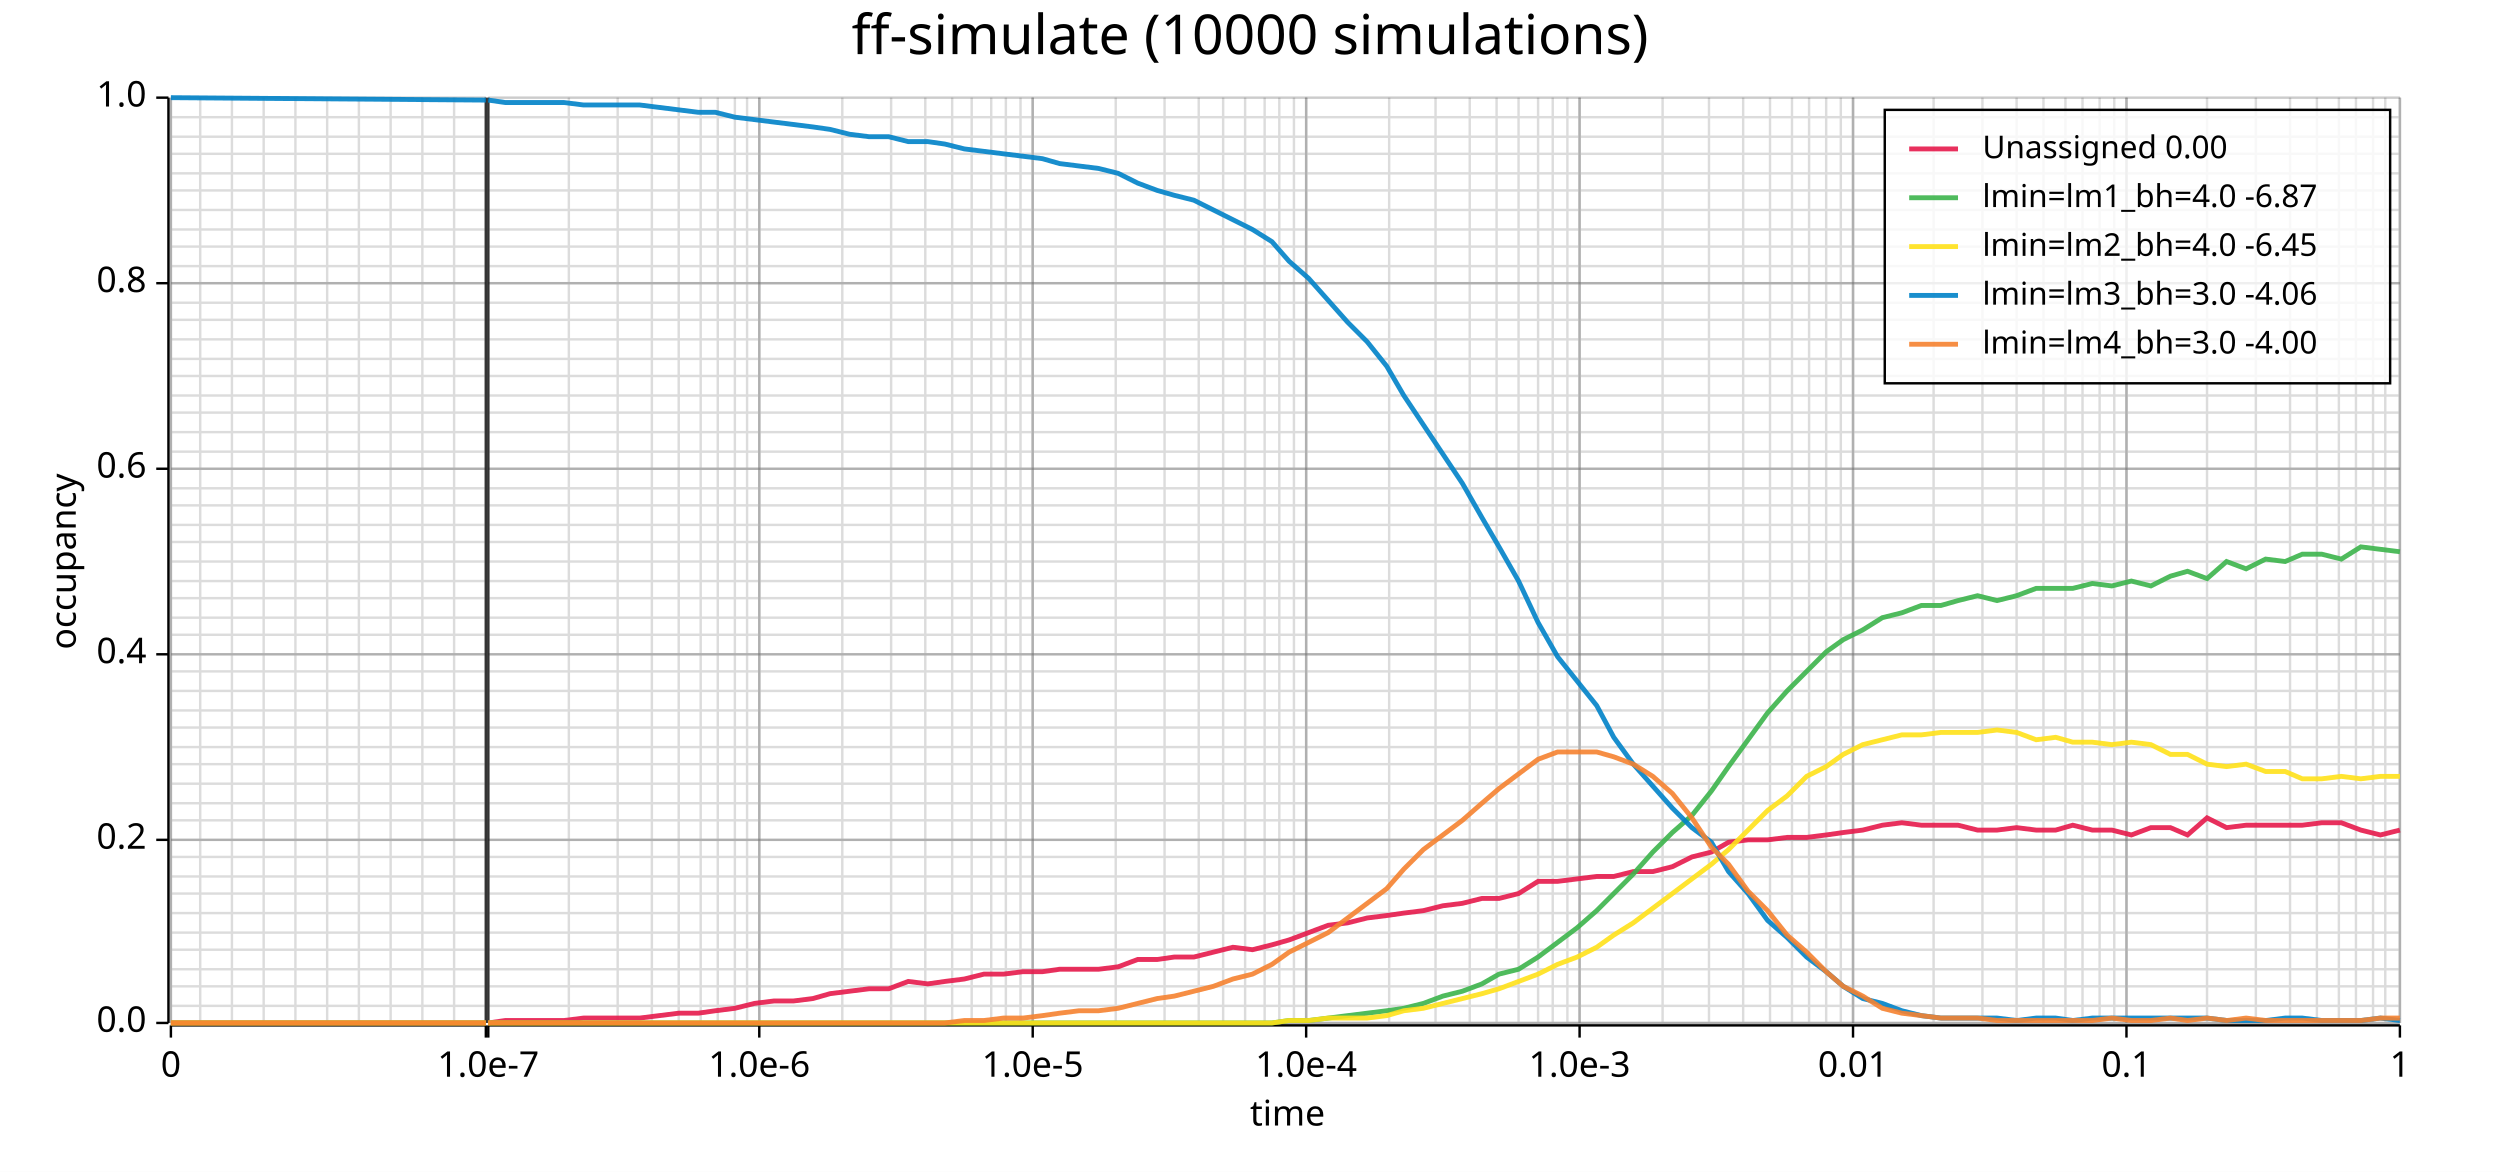
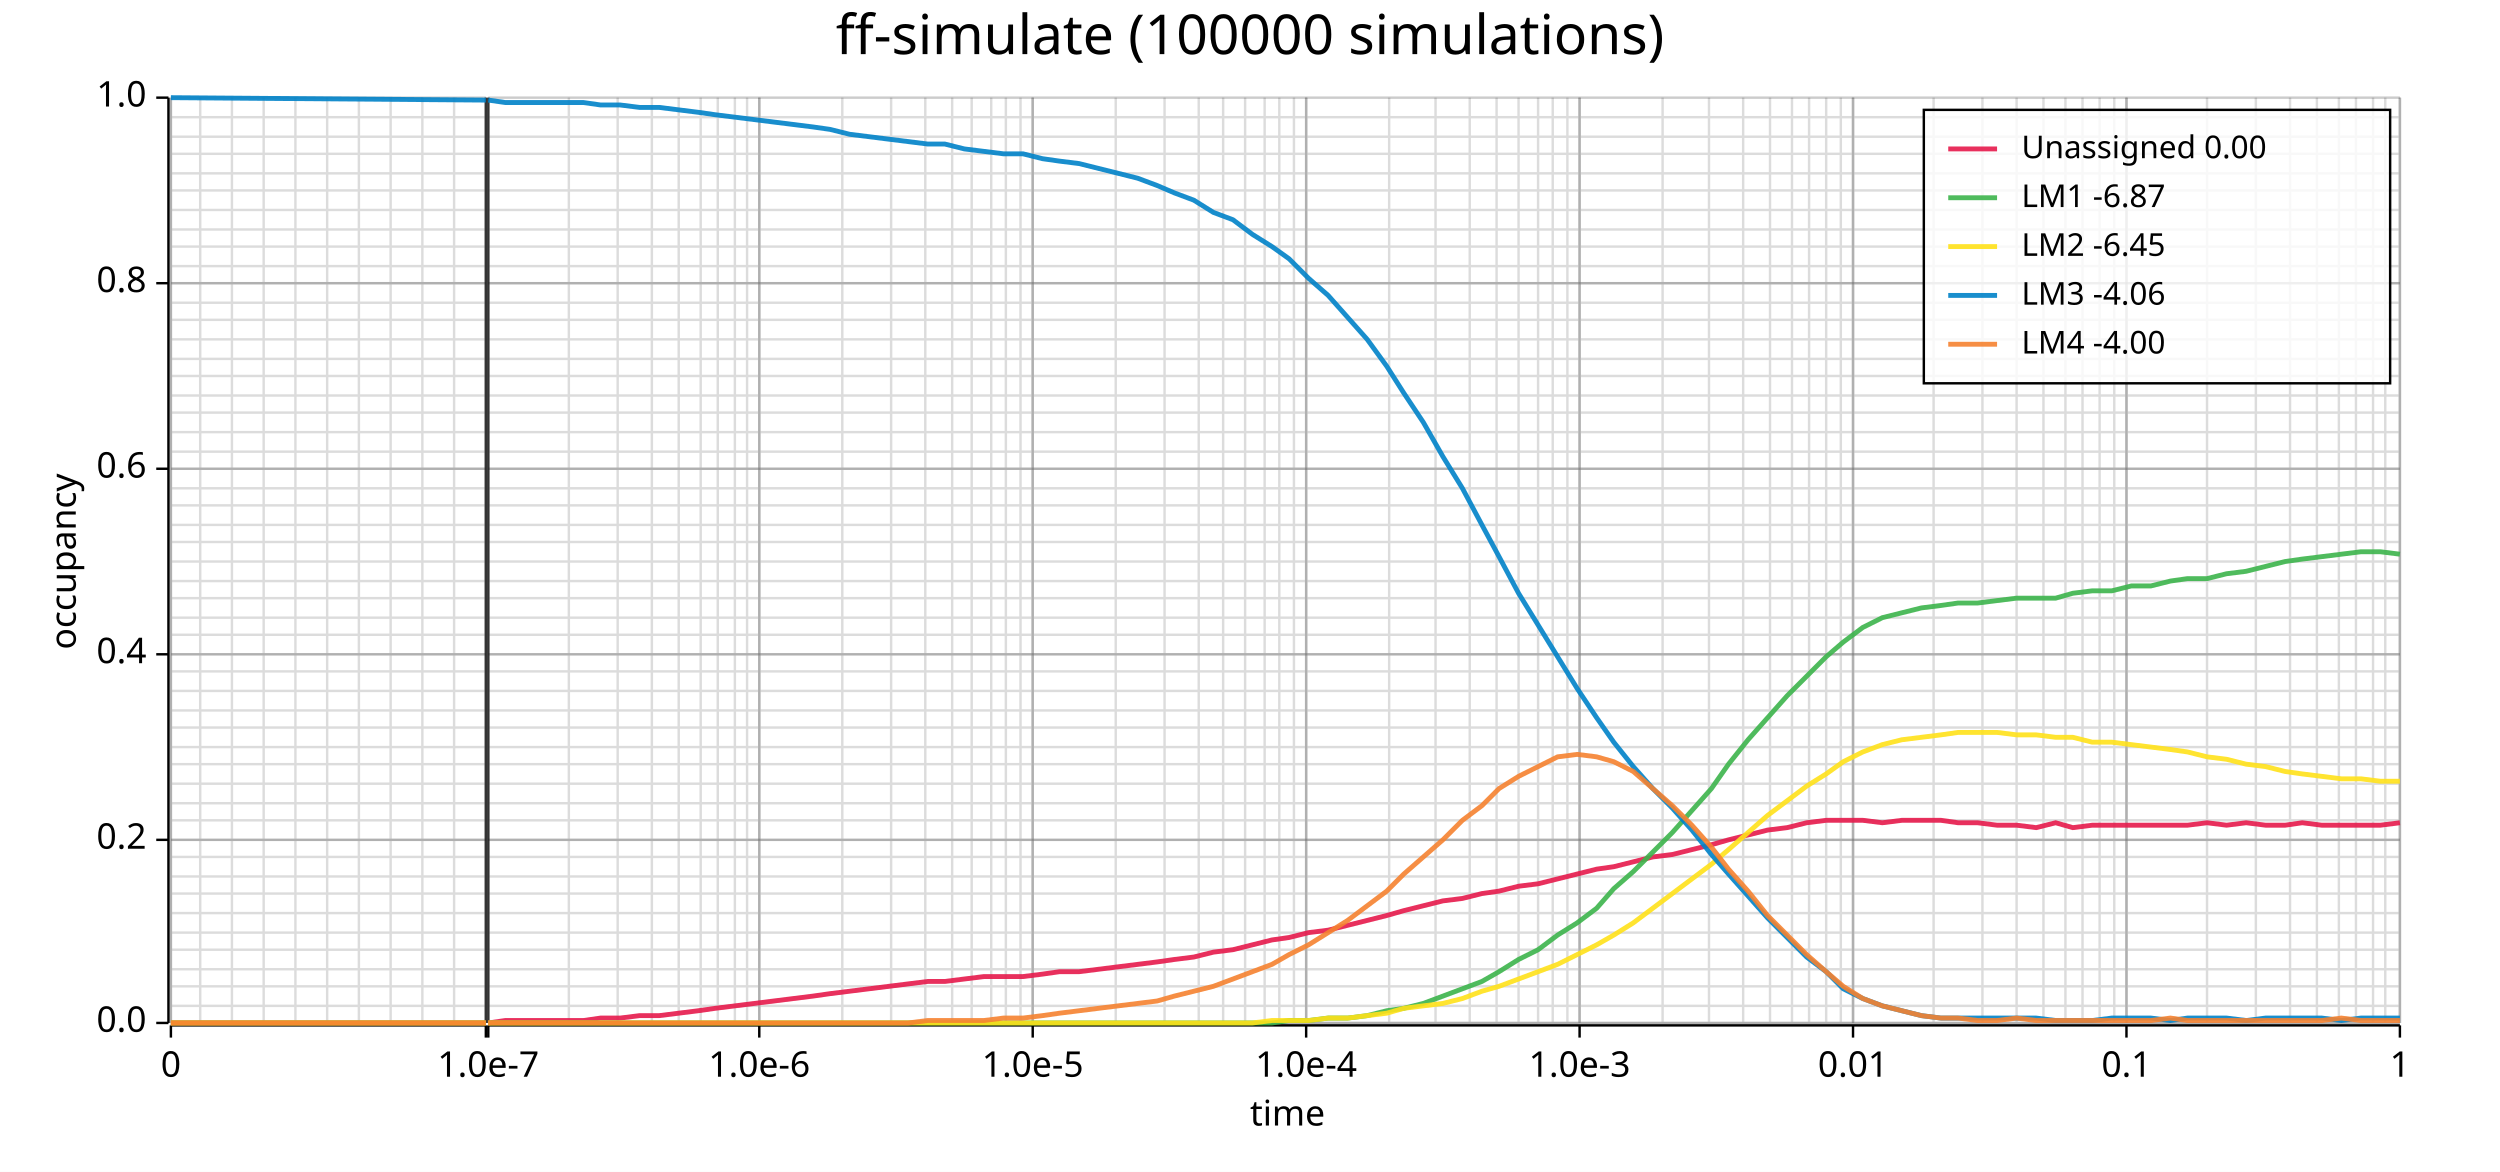
<svg xmlns="http://www.w3.org/2000/svg" width="1024" height="480" viewBox="0 0 1024 480">
  <rect x="0" y="0" width="1024" height="480" opacity="1" fill="#FFFFFF" stroke="none" />
  <text x="512" y="5" dy="0.76em" text-anchor="middle" font-family="sans-serif" font-size="22.581" opacity="1" fill="#000000">
- ff-simulate (10000 simulations)
+ ff-simulate (100000 simulations)
</text>
  <text x="512" y="450" dy="0.76em" text-anchor="start" font-family="sans-serif" font-size="14.516" opacity="1" fill="#000000">
time
</text>
  <line opacity="1" stroke="#DCDCDC" stroke-width="1" x1="70" y1="419" x2="70" y2="40" />
  <line opacity="1" stroke="#DCDCDC" stroke-width="1" x1="82" y1="419" x2="82" y2="40" />
  <line opacity="1" stroke="#DCDCDC" stroke-width="1" x1="95" y1="419" x2="95" y2="40" />
  <line opacity="1" stroke="#DCDCDC" stroke-width="1" x1="108" y1="419" x2="108" y2="40" />
  <line opacity="1" stroke="#DCDCDC" stroke-width="1" x1="121" y1="419" x2="121" y2="40" />
  <line opacity="1" stroke="#DCDCDC" stroke-width="1" x1="134" y1="419" x2="134" y2="40" />
  <line opacity="1" stroke="#DCDCDC" stroke-width="1" x1="147" y1="419" x2="147" y2="40" />
  <line opacity="1" stroke="#DCDCDC" stroke-width="1" x1="160" y1="419" x2="160" y2="40" />
  <line opacity="1" stroke="#DCDCDC" stroke-width="1" x1="173" y1="419" x2="173" y2="40" />
  <line opacity="1" stroke="#DCDCDC" stroke-width="1" x1="186" y1="419" x2="186" y2="40" />
  <line opacity="1" stroke="#DCDCDC" stroke-width="1" x1="199" y1="419" x2="199" y2="40" />
  <line opacity="1" stroke="#DCDCDC" stroke-width="1" x1="70" y1="419" x2="199" y2="419" />
  <line opacity="1" stroke="#DCDCDC" stroke-width="1" x1="70" y1="412" x2="199" y2="412" />
  <line opacity="1" stroke="#DCDCDC" stroke-width="1" x1="70" y1="404" x2="199" y2="404" />
  <line opacity="1" stroke="#DCDCDC" stroke-width="1" x1="70" y1="397" x2="199" y2="397" />
  <line opacity="1" stroke="#DCDCDC" stroke-width="1" x1="70" y1="389" x2="199" y2="389" />
  <line opacity="1" stroke="#DCDCDC" stroke-width="1" x1="70" y1="382" x2="199" y2="382" />
  <line opacity="1" stroke="#DCDCDC" stroke-width="1" x1="70" y1="374" x2="199" y2="374" />
  <line opacity="1" stroke="#DCDCDC" stroke-width="1" x1="70" y1="366" x2="199" y2="366" />
  <line opacity="1" stroke="#DCDCDC" stroke-width="1" x1="70" y1="359" x2="199" y2="359" />
  <line opacity="1" stroke="#DCDCDC" stroke-width="1" x1="70" y1="351" x2="199" y2="351" />
  <line opacity="1" stroke="#DCDCDC" stroke-width="1" x1="70" y1="344" x2="199" y2="344" />
  <line opacity="1" stroke="#DCDCDC" stroke-width="1" x1="70" y1="336" x2="199" y2="336" />
  <line opacity="1" stroke="#DCDCDC" stroke-width="1" x1="70" y1="329" x2="199" y2="329" />
  <line opacity="1" stroke="#DCDCDC" stroke-width="1" x1="70" y1="321" x2="199" y2="321" />
  <line opacity="1" stroke="#DCDCDC" stroke-width="1" x1="70" y1="313" x2="199" y2="313" />
  <line opacity="1" stroke="#DCDCDC" stroke-width="1" x1="70" y1="306" x2="199" y2="306" />
  <line opacity="1" stroke="#DCDCDC" stroke-width="1" x1="70" y1="298" x2="199" y2="298" />
  <line opacity="1" stroke="#DCDCDC" stroke-width="1" x1="70" y1="291" x2="199" y2="291" />
  <line opacity="1" stroke="#DCDCDC" stroke-width="1" x1="70" y1="283" x2="199" y2="283" />
  <line opacity="1" stroke="#DCDCDC" stroke-width="1" x1="70" y1="275" x2="199" y2="275" />
  <line opacity="1" stroke="#DCDCDC" stroke-width="1" x1="70" y1="268" x2="199" y2="268" />
  <line opacity="1" stroke="#DCDCDC" stroke-width="1" x1="70" y1="260" x2="199" y2="260" />
  <line opacity="1" stroke="#DCDCDC" stroke-width="1" x1="70" y1="253" x2="199" y2="253" />
  <line opacity="1" stroke="#DCDCDC" stroke-width="1" x1="70" y1="245" x2="199" y2="245" />
  <line opacity="1" stroke="#DCDCDC" stroke-width="1" x1="70" y1="238" x2="199" y2="238" />
  <line opacity="1" stroke="#DCDCDC" stroke-width="1" x1="70" y1="230" x2="199" y2="230" />
  <line opacity="1" stroke="#DCDCDC" stroke-width="1" x1="70" y1="222" x2="199" y2="222" />
  <line opacity="1" stroke="#DCDCDC" stroke-width="1" x1="70" y1="215" x2="199" y2="215" />
  <line opacity="1" stroke="#DCDCDC" stroke-width="1" x1="70" y1="207" x2="199" y2="207" />
  <line opacity="1" stroke="#DCDCDC" stroke-width="1" x1="70" y1="200" x2="199" y2="200" />
  <line opacity="1" stroke="#DCDCDC" stroke-width="1" x1="70" y1="192" x2="199" y2="192" />
  <line opacity="1" stroke="#DCDCDC" stroke-width="1" x1="70" y1="185" x2="199" y2="185" />
  <line opacity="1" stroke="#DCDCDC" stroke-width="1" x1="70" y1="177" x2="199" y2="177" />
  <line opacity="1" stroke="#DCDCDC" stroke-width="1" x1="70" y1="169" x2="199" y2="169" />
  <line opacity="1" stroke="#DCDCDC" stroke-width="1" x1="70" y1="162" x2="199" y2="162" />
  <line opacity="1" stroke="#DCDCDC" stroke-width="1" x1="70" y1="154" x2="199" y2="154" />
  <line opacity="1" stroke="#DCDCDC" stroke-width="1" x1="70" y1="147" x2="199" y2="147" />
  <line opacity="1" stroke="#DCDCDC" stroke-width="1" x1="70" y1="139" x2="199" y2="139" />
  <line opacity="1" stroke="#DCDCDC" stroke-width="1" x1="70" y1="131" x2="199" y2="131" />
  <line opacity="1" stroke="#DCDCDC" stroke-width="1" x1="70" y1="124" x2="199" y2="124" />
  <line opacity="1" stroke="#DCDCDC" stroke-width="1" x1="70" y1="116" x2="199" y2="116" />
  <line opacity="1" stroke="#DCDCDC" stroke-width="1" x1="70" y1="109" x2="199" y2="109" />
  <line opacity="1" stroke="#DCDCDC" stroke-width="1" x1="70" y1="101" x2="199" y2="101" />
  <line opacity="1" stroke="#DCDCDC" stroke-width="1" x1="70" y1="94" x2="199" y2="94" />
  <line opacity="1" stroke="#DCDCDC" stroke-width="1" x1="70" y1="86" x2="199" y2="86" />
  <line opacity="1" stroke="#DCDCDC" stroke-width="1" x1="70" y1="78" x2="199" y2="78" />
  <line opacity="1" stroke="#DCDCDC" stroke-width="1" x1="70" y1="71" x2="199" y2="71" />
  <line opacity="1" stroke="#DCDCDC" stroke-width="1" x1="70" y1="63" x2="199" y2="63" />
  <line opacity="1" stroke="#DCDCDC" stroke-width="1" x1="70" y1="56" x2="199" y2="56" />
  <line opacity="1" stroke="#DCDCDC" stroke-width="1" x1="70" y1="48" x2="199" y2="48" />
  <text x="20" y="230" dy="0.76em" text-anchor="middle" font-family="sans-serif" font-size="14.516" opacity="1" fill="#000000" transform="rotate(270, 20, 230)">
occupancy
</text>
  <line opacity="0.2" stroke="#000000" stroke-width="1" x1="70" y1="419" x2="70" y2="40" />
  <line opacity="0.2" stroke="#000000" stroke-width="1" x1="199" y1="419" x2="199" y2="40" />
  <line opacity="0.2" stroke="#000000" stroke-width="1" x1="70" y1="419" x2="199" y2="419" />
  <line opacity="0.2" stroke="#000000" stroke-width="1" x1="70" y1="344" x2="199" y2="344" />
  <line opacity="0.2" stroke="#000000" stroke-width="1" x1="70" y1="268" x2="199" y2="268" />
  <line opacity="0.2" stroke="#000000" stroke-width="1" x1="70" y1="192" x2="199" y2="192" />
  <line opacity="0.2" stroke="#000000" stroke-width="1" x1="70" y1="116" x2="199" y2="116" />
  <line opacity="0.2" stroke="#000000" stroke-width="1" x1="70" y1="40" x2="199" y2="40" />
  <polyline fill="none" opacity="1" stroke="#000000" stroke-width="1" points="69,40 69,419 " />
  <text x="60" y="419" dy="0.5ex" text-anchor="end" font-family="sans-serif" font-size="14.516" opacity="1" fill="#000000">
0.0
</text>
  <polyline fill="none" opacity="1" stroke="#000000" stroke-width="1" points="64,419 69,419 " />
  <text x="60" y="344" dy="0.5ex" text-anchor="end" font-family="sans-serif" font-size="14.516" opacity="1" fill="#000000">
0.2
</text>
  <polyline fill="none" opacity="1" stroke="#000000" stroke-width="1" points="64,344 69,344 " />
  <text x="60" y="268" dy="0.5ex" text-anchor="end" font-family="sans-serif" font-size="14.516" opacity="1" fill="#000000">
0.4
</text>
  <polyline fill="none" opacity="1" stroke="#000000" stroke-width="1" points="64,268 69,268 " />
  <text x="60" y="192" dy="0.5ex" text-anchor="end" font-family="sans-serif" font-size="14.516" opacity="1" fill="#000000">
0.6
</text>
  <polyline fill="none" opacity="1" stroke="#000000" stroke-width="1" points="64,192 69,192 " />
  <text x="60" y="116" dy="0.5ex" text-anchor="end" font-family="sans-serif" font-size="14.516" opacity="1" fill="#000000">
0.8
</text>
  <polyline fill="none" opacity="1" stroke="#000000" stroke-width="1" points="64,116 69,116 " />
  <text x="60" y="40" dy="0.5ex" text-anchor="end" font-family="sans-serif" font-size="14.516" opacity="1" fill="#000000">
1.0
</text>
  <polyline fill="none" opacity="1" stroke="#000000" stroke-width="1" points="64,40 69,40 " />
  <polyline fill="none" opacity="1" stroke="#000000" stroke-width="1" points="70,420 199,420 " />
  <text x="70" y="430" dy="0.76em" text-anchor="middle" font-family="sans-serif" font-size="14.516" opacity="1" fill="#000000">
0
</text>
  <polyline fill="none" opacity="1" stroke="#000000" stroke-width="1" points="70,420 70,425 " />
  <text x="199" y="430" dy="0.76em" text-anchor="middle" font-family="sans-serif" font-size="14.516" opacity="1" fill="#000000">

</text>
  <polyline fill="none" opacity="1" stroke="#000000" stroke-width="1" points="199,420 199,425 " />
  <polyline fill="none" opacity="0.7" stroke="#000000" stroke-width="1" points="199,419 199,40 " />
  <line opacity="1" stroke="#DCDCDC" stroke-width="1" x1="200" y1="419" x2="200" y2="40" />
  <line opacity="1" stroke="#DCDCDC" stroke-width="1" x1="233" y1="419" x2="233" y2="40" />
  <line opacity="1" stroke="#DCDCDC" stroke-width="1" x1="253" y1="419" x2="253" y2="40" />
  <line opacity="1" stroke="#DCDCDC" stroke-width="1" x1="267" y1="419" x2="267" y2="40" />
  <line opacity="1" stroke="#DCDCDC" stroke-width="1" x1="278" y1="419" x2="278" y2="40" />
  <line opacity="1" stroke="#DCDCDC" stroke-width="1" x1="287" y1="419" x2="287" y2="40" />
  <line opacity="1" stroke="#DCDCDC" stroke-width="1" x1="294" y1="419" x2="294" y2="40" />
  <line opacity="1" stroke="#DCDCDC" stroke-width="1" x1="301" y1="419" x2="301" y2="40" />
  <line opacity="1" stroke="#DCDCDC" stroke-width="1" x1="306" y1="419" x2="306" y2="40" />
  <line opacity="1" stroke="#DCDCDC" stroke-width="1" x1="311" y1="419" x2="311" y2="40" />
  <line opacity="1" stroke="#DCDCDC" stroke-width="1" x1="311" y1="419" x2="311" y2="40" />
  <line opacity="1" stroke="#DCDCDC" stroke-width="1" x1="345" y1="419" x2="345" y2="40" />
  <line opacity="1" stroke="#DCDCDC" stroke-width="1" x1="365" y1="419" x2="365" y2="40" />
  <line opacity="1" stroke="#DCDCDC" stroke-width="1" x1="379" y1="419" x2="379" y2="40" />
  <line opacity="1" stroke="#DCDCDC" stroke-width="1" x1="390" y1="419" x2="390" y2="40" />
  <line opacity="1" stroke="#DCDCDC" stroke-width="1" x1="398" y1="419" x2="398" y2="40" />
  <line opacity="1" stroke="#DCDCDC" stroke-width="1" x1="406" y1="419" x2="406" y2="40" />
  <line opacity="1" stroke="#DCDCDC" stroke-width="1" x1="412" y1="419" x2="412" y2="40" />
  <line opacity="1" stroke="#DCDCDC" stroke-width="1" x1="418" y1="419" x2="418" y2="40" />
  <line opacity="1" stroke="#DCDCDC" stroke-width="1" x1="423" y1="419" x2="423" y2="40" />
  <line opacity="1" stroke="#DCDCDC" stroke-width="1" x1="423" y1="419" x2="423" y2="40" />
  <line opacity="1" stroke="#DCDCDC" stroke-width="1" x1="457" y1="419" x2="457" y2="40" />
  <line opacity="1" stroke="#DCDCDC" stroke-width="1" x1="477" y1="419" x2="477" y2="40" />
  <line opacity="1" stroke="#DCDCDC" stroke-width="1" x1="491" y1="419" x2="491" y2="40" />
  <line opacity="1" stroke="#DCDCDC" stroke-width="1" x1="501" y1="419" x2="501" y2="40" />
  <line opacity="1" stroke="#DCDCDC" stroke-width="1" x1="510" y1="419" x2="510" y2="40" />
  <line opacity="1" stroke="#DCDCDC" stroke-width="1" x1="518" y1="419" x2="518" y2="40" />
  <line opacity="1" stroke="#DCDCDC" stroke-width="1" x1="524" y1="419" x2="524" y2="40" />
  <line opacity="1" stroke="#DCDCDC" stroke-width="1" x1="530" y1="419" x2="530" y2="40" />
  <line opacity="1" stroke="#DCDCDC" stroke-width="1" x1="535" y1="419" x2="535" y2="40" />
  <line opacity="1" stroke="#DCDCDC" stroke-width="1" x1="535" y1="419" x2="535" y2="40" />
  <line opacity="1" stroke="#DCDCDC" stroke-width="1" x1="569" y1="419" x2="569" y2="40" />
  <line opacity="1" stroke="#DCDCDC" stroke-width="1" x1="588" y1="419" x2="588" y2="40" />
  <line opacity="1" stroke="#DCDCDC" stroke-width="1" x1="602" y1="419" x2="602" y2="40" />
  <line opacity="1" stroke="#DCDCDC" stroke-width="1" x1="613" y1="419" x2="613" y2="40" />
  <line opacity="1" stroke="#DCDCDC" stroke-width="1" x1="622" y1="419" x2="622" y2="40" />
  <line opacity="1" stroke="#DCDCDC" stroke-width="1" x1="630" y1="419" x2="630" y2="40" />
  <line opacity="1" stroke="#DCDCDC" stroke-width="1" x1="636" y1="419" x2="636" y2="40" />
  <line opacity="1" stroke="#DCDCDC" stroke-width="1" x1="642" y1="419" x2="642" y2="40" />
  <line opacity="1" stroke="#DCDCDC" stroke-width="1" x1="647" y1="419" x2="647" y2="40" />
  <line opacity="1" stroke="#DCDCDC" stroke-width="1" x1="647" y1="419" x2="647" y2="40" />
  <line opacity="1" stroke="#DCDCDC" stroke-width="1" x1="681" y1="419" x2="681" y2="40" />
  <line opacity="1" stroke="#DCDCDC" stroke-width="1" x1="700" y1="419" x2="700" y2="40" />
  <line opacity="1" stroke="#DCDCDC" stroke-width="1" x1="714" y1="419" x2="714" y2="40" />
  <line opacity="1" stroke="#DCDCDC" stroke-width="1" x1="725" y1="419" x2="725" y2="40" />
  <line opacity="1" stroke="#DCDCDC" stroke-width="1" x1="734" y1="419" x2="734" y2="40" />
  <line opacity="1" stroke="#DCDCDC" stroke-width="1" x1="741" y1="419" x2="741" y2="40" />
  <line opacity="1" stroke="#DCDCDC" stroke-width="1" x1="748" y1="419" x2="748" y2="40" />
  <line opacity="1" stroke="#DCDCDC" stroke-width="1" x1="754" y1="419" x2="754" y2="40" />
  <line opacity="1" stroke="#DCDCDC" stroke-width="1" x1="759" y1="419" x2="759" y2="40" />
  <line opacity="1" stroke="#DCDCDC" stroke-width="1" x1="759" y1="419" x2="759" y2="40" />
  <line opacity="1" stroke="#DCDCDC" stroke-width="1" x1="792" y1="419" x2="792" y2="40" />
  <line opacity="1" stroke="#DCDCDC" stroke-width="1" x1="812" y1="419" x2="812" y2="40" />
  <line opacity="1" stroke="#DCDCDC" stroke-width="1" x1="826" y1="419" x2="826" y2="40" />
  <line opacity="1" stroke="#DCDCDC" stroke-width="1" x1="837" y1="419" x2="837" y2="40" />
  <line opacity="1" stroke="#DCDCDC" stroke-width="1" x1="846" y1="419" x2="846" y2="40" />
  <line opacity="1" stroke="#DCDCDC" stroke-width="1" x1="853" y1="419" x2="853" y2="40" />
  <line opacity="1" stroke="#DCDCDC" stroke-width="1" x1="860" y1="419" x2="860" y2="40" />
  <line opacity="1" stroke="#DCDCDC" stroke-width="1" x1="866" y1="419" x2="866" y2="40" />
  <line opacity="1" stroke="#DCDCDC" stroke-width="1" x1="871" y1="419" x2="871" y2="40" />
  <line opacity="1" stroke="#DCDCDC" stroke-width="1" x1="871" y1="419" x2="871" y2="40" />
  <line opacity="1" stroke="#DCDCDC" stroke-width="1" x1="904" y1="419" x2="904" y2="40" />
  <line opacity="1" stroke="#DCDCDC" stroke-width="1" x1="924" y1="419" x2="924" y2="40" />
  <line opacity="1" stroke="#DCDCDC" stroke-width="1" x1="938" y1="419" x2="938" y2="40" />
  <line opacity="1" stroke="#DCDCDC" stroke-width="1" x1="949" y1="419" x2="949" y2="40" />
  <line opacity="1" stroke="#DCDCDC" stroke-width="1" x1="958" y1="419" x2="958" y2="40" />
  <line opacity="1" stroke="#DCDCDC" stroke-width="1" x1="965" y1="419" x2="965" y2="40" />
  <line opacity="1" stroke="#DCDCDC" stroke-width="1" x1="972" y1="419" x2="972" y2="40" />
  <line opacity="1" stroke="#DCDCDC" stroke-width="1" x1="977" y1="419" x2="977" y2="40" />
  <line opacity="1" stroke="#DCDCDC" stroke-width="1" x1="983" y1="419" x2="983" y2="40" />
  <line opacity="1" stroke="#DCDCDC" stroke-width="1" x1="983" y1="419" x2="983" y2="40" />
  <line opacity="1" stroke="#DCDCDC" stroke-width="1" x1="200" y1="419" x2="983" y2="419" />
  <line opacity="1" stroke="#DCDCDC" stroke-width="1" x1="200" y1="412" x2="983" y2="412" />
  <line opacity="1" stroke="#DCDCDC" stroke-width="1" x1="200" y1="404" x2="983" y2="404" />
  <line opacity="1" stroke="#DCDCDC" stroke-width="1" x1="200" y1="397" x2="983" y2="397" />
  <line opacity="1" stroke="#DCDCDC" stroke-width="1" x1="200" y1="389" x2="983" y2="389" />
  <line opacity="1" stroke="#DCDCDC" stroke-width="1" x1="200" y1="382" x2="983" y2="382" />
  <line opacity="1" stroke="#DCDCDC" stroke-width="1" x1="200" y1="374" x2="983" y2="374" />
  <line opacity="1" stroke="#DCDCDC" stroke-width="1" x1="200" y1="366" x2="983" y2="366" />
  <line opacity="1" stroke="#DCDCDC" stroke-width="1" x1="200" y1="359" x2="983" y2="359" />
  <line opacity="1" stroke="#DCDCDC" stroke-width="1" x1="200" y1="351" x2="983" y2="351" />
  <line opacity="1" stroke="#DCDCDC" stroke-width="1" x1="200" y1="344" x2="983" y2="344" />
  <line opacity="1" stroke="#DCDCDC" stroke-width="1" x1="200" y1="336" x2="983" y2="336" />
  <line opacity="1" stroke="#DCDCDC" stroke-width="1" x1="200" y1="329" x2="983" y2="329" />
  <line opacity="1" stroke="#DCDCDC" stroke-width="1" x1="200" y1="321" x2="983" y2="321" />
  <line opacity="1" stroke="#DCDCDC" stroke-width="1" x1="200" y1="313" x2="983" y2="313" />
  <line opacity="1" stroke="#DCDCDC" stroke-width="1" x1="200" y1="306" x2="983" y2="306" />
  <line opacity="1" stroke="#DCDCDC" stroke-width="1" x1="200" y1="298" x2="983" y2="298" />
  <line opacity="1" stroke="#DCDCDC" stroke-width="1" x1="200" y1="291" x2="983" y2="291" />
  <line opacity="1" stroke="#DCDCDC" stroke-width="1" x1="200" y1="283" x2="983" y2="283" />
  <line opacity="1" stroke="#DCDCDC" stroke-width="1" x1="200" y1="275" x2="983" y2="275" />
  <line opacity="1" stroke="#DCDCDC" stroke-width="1" x1="200" y1="268" x2="983" y2="268" />
  <line opacity="1" stroke="#DCDCDC" stroke-width="1" x1="200" y1="260" x2="983" y2="260" />
  <line opacity="1" stroke="#DCDCDC" stroke-width="1" x1="200" y1="253" x2="983" y2="253" />
  <line opacity="1" stroke="#DCDCDC" stroke-width="1" x1="200" y1="245" x2="983" y2="245" />
  <line opacity="1" stroke="#DCDCDC" stroke-width="1" x1="200" y1="238" x2="983" y2="238" />
  <line opacity="1" stroke="#DCDCDC" stroke-width="1" x1="200" y1="230" x2="983" y2="230" />
  <line opacity="1" stroke="#DCDCDC" stroke-width="1" x1="200" y1="222" x2="983" y2="222" />
  <line opacity="1" stroke="#DCDCDC" stroke-width="1" x1="200" y1="215" x2="983" y2="215" />
  <line opacity="1" stroke="#DCDCDC" stroke-width="1" x1="200" y1="207" x2="983" y2="207" />
  <line opacity="1" stroke="#DCDCDC" stroke-width="1" x1="200" y1="200" x2="983" y2="200" />
  <line opacity="1" stroke="#DCDCDC" stroke-width="1" x1="200" y1="192" x2="983" y2="192" />
  <line opacity="1" stroke="#DCDCDC" stroke-width="1" x1="200" y1="185" x2="983" y2="185" />
  <line opacity="1" stroke="#DCDCDC" stroke-width="1" x1="200" y1="177" x2="983" y2="177" />
  <line opacity="1" stroke="#DCDCDC" stroke-width="1" x1="200" y1="169" x2="983" y2="169" />
  <line opacity="1" stroke="#DCDCDC" stroke-width="1" x1="200" y1="162" x2="983" y2="162" />
  <line opacity="1" stroke="#DCDCDC" stroke-width="1" x1="200" y1="154" x2="983" y2="154" />
  <line opacity="1" stroke="#DCDCDC" stroke-width="1" x1="200" y1="147" x2="983" y2="147" />
  <line opacity="1" stroke="#DCDCDC" stroke-width="1" x1="200" y1="139" x2="983" y2="139" />
  <line opacity="1" stroke="#DCDCDC" stroke-width="1" x1="200" y1="131" x2="983" y2="131" />
  <line opacity="1" stroke="#DCDCDC" stroke-width="1" x1="200" y1="124" x2="983" y2="124" />
  <line opacity="1" stroke="#DCDCDC" stroke-width="1" x1="200" y1="116" x2="983" y2="116" />
  <line opacity="1" stroke="#DCDCDC" stroke-width="1" x1="200" y1="109" x2="983" y2="109" />
  <line opacity="1" stroke="#DCDCDC" stroke-width="1" x1="200" y1="101" x2="983" y2="101" />
  <line opacity="1" stroke="#DCDCDC" stroke-width="1" x1="200" y1="94" x2="983" y2="94" />
  <line opacity="1" stroke="#DCDCDC" stroke-width="1" x1="200" y1="86" x2="983" y2="86" />
  <line opacity="1" stroke="#DCDCDC" stroke-width="1" x1="200" y1="78" x2="983" y2="78" />
  <line opacity="1" stroke="#DCDCDC" stroke-width="1" x1="200" y1="71" x2="983" y2="71" />
  <line opacity="1" stroke="#DCDCDC" stroke-width="1" x1="200" y1="63" x2="983" y2="63" />
  <line opacity="1" stroke="#DCDCDC" stroke-width="1" x1="200" y1="56" x2="983" y2="56" />
  <line opacity="1" stroke="#DCDCDC" stroke-width="1" x1="200" y1="48" x2="983" y2="48" />
  <line opacity="0.2" stroke="#000000" stroke-width="1" x1="200" y1="419" x2="200" y2="40" />
  <line opacity="0.2" stroke="#000000" stroke-width="1" x1="311" y1="419" x2="311" y2="40" />
  <line opacity="0.2" stroke="#000000" stroke-width="1" x1="423" y1="419" x2="423" y2="40" />
  <line opacity="0.2" stroke="#000000" stroke-width="1" x1="535" y1="419" x2="535" y2="40" />
  <line opacity="0.2" stroke="#000000" stroke-width="1" x1="647" y1="419" x2="647" y2="40" />
  <line opacity="0.2" stroke="#000000" stroke-width="1" x1="759" y1="419" x2="759" y2="40" />
  <line opacity="0.2" stroke="#000000" stroke-width="1" x1="871" y1="419" x2="871" y2="40" />
  <line opacity="0.2" stroke="#000000" stroke-width="1" x1="983" y1="419" x2="983" y2="40" />
  <line opacity="0.2" stroke="#000000" stroke-width="1" x1="200" y1="419" x2="983" y2="419" />
  <line opacity="0.2" stroke="#000000" stroke-width="1" x1="200" y1="344" x2="983" y2="344" />
  <line opacity="0.2" stroke="#000000" stroke-width="1" x1="200" y1="268" x2="983" y2="268" />
  <line opacity="0.2" stroke="#000000" stroke-width="1" x1="200" y1="192" x2="983" y2="192" />
  <line opacity="0.2" stroke="#000000" stroke-width="1" x1="200" y1="116" x2="983" y2="116" />
  <line opacity="0.2" stroke="#000000" stroke-width="1" x1="200" y1="40" x2="983" y2="40" />
  <polyline fill="none" opacity="1" stroke="#000000" stroke-width="1" points="200,420 983,420 " />
  <text x="200" y="430" dy="0.76em" text-anchor="middle" font-family="sans-serif" font-size="14.516" opacity="1" fill="#000000">
1.0e-7
</text>
  <polyline fill="none" opacity="1" stroke="#000000" stroke-width="1" points="200,420 200,425 " />
  <text x="311" y="430" dy="0.76em" text-anchor="middle" font-family="sans-serif" font-size="14.516" opacity="1" fill="#000000">
1.0e-6
</text>
  <polyline fill="none" opacity="1" stroke="#000000" stroke-width="1" points="311,420 311,425 " />
  <text x="423" y="430" dy="0.76em" text-anchor="middle" font-family="sans-serif" font-size="14.516" opacity="1" fill="#000000">
1.0e-5
</text>
  <polyline fill="none" opacity="1" stroke="#000000" stroke-width="1" points="423,420 423,425 " />
  <text x="535" y="430" dy="0.76em" text-anchor="middle" font-family="sans-serif" font-size="14.516" opacity="1" fill="#000000">
1.0e-4
</text>
  <polyline fill="none" opacity="1" stroke="#000000" stroke-width="1" points="535,420 535,425 " />
  <text x="647" y="430" dy="0.76em" text-anchor="middle" font-family="sans-serif" font-size="14.516" opacity="1" fill="#000000">
1.0e-3
</text>
  <polyline fill="none" opacity="1" stroke="#000000" stroke-width="1" points="647,420 647,425 " />
  <text x="759" y="430" dy="0.76em" text-anchor="middle" font-family="sans-serif" font-size="14.516" opacity="1" fill="#000000">
0.01
</text>
  <polyline fill="none" opacity="1" stroke="#000000" stroke-width="1" points="759,420 759,425 " />
  <text x="871" y="430" dy="0.76em" text-anchor="middle" font-family="sans-serif" font-size="14.516" opacity="1" fill="#000000">
0.1
</text>
  <polyline fill="none" opacity="1" stroke="#000000" stroke-width="1" points="871,420 871,425 " />
  <text x="983" y="430" dy="0.76em" text-anchor="middle" font-family="sans-serif" font-size="14.516" opacity="1" fill="#000000">
1
</text>
  <polyline fill="none" opacity="1" stroke="#000000" stroke-width="1" points="983,420 983,425 " />
  <polyline fill="none" opacity="0.7" stroke="#000000" stroke-width="1" points="200,419 200,40 " />
  <polyline fill="none" opacity="0.9" stroke="#E6194B" stroke-width="2" points="70,419 199,419 " />
-   <polyline fill="none" opacity="0.9" stroke="#E6194B" stroke-width="2" points="200,419 207,418 215,418 223,418 231,418 239,417 246,417 254,417 262,417 270,416 278,415 286,415 293,414 301,413 309,411 317,410 325,410 333,409 340,407 348,406 356,405 364,405 372,402 380,403 387,402 395,401 403,399 411,399 419,398 427,398 434,397 442,397 450,397 458,396 466,393 474,393 481,392 489,392 497,390 505,388 513,389 521,387 528,385 536,382 544,379 552,378 560,376 568,375 575,374 583,373 591,371 599,370 607,368 614,368 622,366 630,361 638,361 646,360 654,359 661,359 669,357 677,357 685,355 693,351 701,349 708,345 716,344 724,344 732,343 740,343 748,342 755,341 763,340 771,338 779,337 787,338 795,338 802,338 810,340 818,340 826,339 834,340 842,340 849,338 857,340 865,340 873,342 881,339 889,339 896,342 904,335 912,339 920,338 928,338 936,338 943,338 951,337 959,337 967,340 975,342 983,340 " />
+   <polyline fill="none" opacity="0.9" stroke="#E6194B" stroke-width="2" points="200,419 207,418 215,418 223,418 231,418 239,418 246,417 254,417 262,416 270,416 278,415 286,414 293,413 301,412 309,411 317,410 325,409 333,408 340,407 348,406 356,405 364,404 372,403 380,402 387,402 395,401 403,400 411,400 419,400 427,399 434,398 442,398 450,397 458,396 466,395 474,394 481,393 489,392 497,390 505,389 513,387 521,385 528,384 536,382 544,381 552,379 560,377 568,375 575,373 583,371 591,369 599,368 607,366 614,365 622,363 630,362 638,360 646,358 654,356 661,355 669,353 677,351 685,350 693,348 701,346 708,344 716,342 724,340 732,339 740,337 748,336 755,336 763,336 771,337 779,336 787,336 795,336 802,337 810,337 818,338 826,338 834,339 842,337 849,339 857,338 865,338 873,338 881,338 889,338 896,338 904,337 912,338 920,337 928,338 936,338 943,337 951,338 959,338 967,338 975,338 983,337 " />
  <polyline fill="none" opacity="0.9" stroke="#3CB44B" stroke-width="2" points="70,419 199,419 " />
-   <polyline fill="none" opacity="0.9" stroke="#3CB44B" stroke-width="2" points="200,419 207,419 215,419 223,419 231,419 239,419 246,419 254,419 262,419 270,419 278,419 286,419 293,419 301,419 309,419 317,419 325,419 333,419 340,419 348,419 356,419 364,419 372,419 380,419 387,419 395,419 403,419 411,419 419,419 427,419 434,419 442,419 450,419 458,419 466,419 474,419 481,419 489,419 497,419 505,419 513,419 521,419 528,418 536,418 544,417 552,416 560,415 568,414 575,413 583,411 591,408 599,406 607,403 614,399 622,397 630,392 638,386 646,380 654,373 661,366 669,358 677,349 685,341 693,334 701,324 708,314 716,303 724,292 732,283 740,275 748,267 755,262 763,258 771,253 779,251 787,248 795,248 802,246 810,244 818,246 826,244 834,241 842,241 849,241 857,239 865,240 873,238 881,240 889,236 896,234 904,237 912,230 920,233 928,229 936,230 943,227 951,227 959,229 967,224 975,225 983,226 " />
+   <polyline fill="none" opacity="0.9" stroke="#3CB44B" stroke-width="2" points="200,419 207,419 215,419 223,419 231,419 239,419 246,419 254,419 262,419 270,419 278,419 286,419 293,419 301,419 309,419 317,419 325,419 333,419 340,419 348,419 356,419 364,419 372,419 380,419 387,419 395,419 403,419 411,419 419,419 427,419 434,419 442,419 450,419 458,419 466,419 474,419 481,419 489,419 497,419 505,419 513,419 521,419 528,418 536,418 544,417 552,417 560,416 568,414 575,413 583,411 591,408 599,405 607,402 614,398 622,393 630,389 638,383 646,378 654,372 661,364 669,357 677,349 685,341 693,332 701,323 708,313 716,303 724,294 732,285 740,277 748,269 755,263 763,257 771,253 779,251 787,249 795,248 802,247 810,247 818,246 826,245 834,245 842,245 849,243 857,242 865,242 873,240 881,240 889,238 896,237 904,237 912,235 920,234 928,232 936,230 943,229 951,228 959,227 967,226 975,226 983,227 " />
  <polyline fill="none" opacity="0.9" stroke="#FFE119" stroke-width="2" points="70,419 199,419 " />
-   <polyline fill="none" opacity="0.9" stroke="#FFE119" stroke-width="2" points="200,419 207,419 215,419 223,419 231,419 239,419 246,419 254,419 262,419 270,419 278,419 286,419 293,419 301,419 309,419 317,419 325,419 333,419 340,419 348,419 356,419 364,419 372,419 380,419 387,419 395,419 403,419 411,419 419,419 427,419 434,419 442,419 450,419 458,419 466,419 474,419 481,419 489,419 497,419 505,419 513,419 521,419 528,418 536,418 544,417 552,417 560,417 568,416 575,414 583,413 591,411 599,409 607,407 614,405 622,402 630,399 638,395 646,392 654,388 661,383 669,378 677,372 685,366 693,360 701,354 708,348 716,340 724,332 732,326 740,318 748,314 755,309 763,305 771,303 779,301 787,301 795,300 802,300 810,300 818,299 826,300 834,303 842,302 849,304 857,304 865,305 873,304 881,305 889,309 896,309 904,313 912,314 920,313 928,316 936,316 943,319 951,319 959,318 967,319 975,318 983,318 " />
+   <polyline fill="none" opacity="0.9" stroke="#FFE119" stroke-width="2" points="200,419 207,419 215,419 223,419 231,419 239,419 246,419 254,419 262,419 270,419 278,419 286,419 293,419 301,419 309,419 317,419 325,419 333,419 340,419 348,419 356,419 364,419 372,419 380,419 387,419 395,419 403,419 411,419 419,419 427,419 434,419 442,419 450,419 458,419 466,419 474,419 481,419 489,419 497,419 505,419 513,419 521,418 528,418 536,418 544,417 552,417 560,416 568,415 575,413 583,412 591,411 599,409 607,406 614,404 622,401 630,398 638,395 646,391 654,387 661,383 669,378 677,372 685,366 693,360 701,354 708,348 716,341 724,334 732,328 740,322 748,317 755,312 763,308 771,305 779,303 787,302 795,301 802,300 810,300 818,300 826,301 834,301 842,302 849,302 857,304 865,304 873,305 881,306 889,307 896,308 904,310 912,311 920,313 928,314 936,316 943,317 951,318 959,319 967,319 975,320 983,320 " />
  <polyline fill="none" opacity="0.9" stroke="#0082C8" stroke-width="2" points="70,40 199,41 " />
-   <polyline fill="none" opacity="0.9" stroke="#0082C8" stroke-width="2" points="200,41 207,42 215,42 223,42 231,42 239,43 246,43 254,43 262,43 270,44 278,45 286,46 293,46 301,48 309,49 317,50 325,51 333,52 340,53 348,55 356,56 364,56 372,58 380,58 387,59 395,61 403,62 411,63 419,64 427,65 434,67 442,68 450,69 458,71 466,75 474,78 481,80 489,82 497,86 505,90 513,94 521,99 528,107 536,114 544,123 552,132 560,140 568,150 575,162 583,174 591,186 599,198 607,212 614,224 622,238 630,255 638,269 646,279 654,289 661,302 669,313 677,322 685,331 693,339 701,345 708,357 716,366 724,377 732,384 740,392 748,398 755,404 763,409 771,411 779,414 787,416 795,417 802,417 810,417 818,417 826,418 834,417 842,417 849,418 857,417 865,417 873,417 881,417 889,417 896,417 904,417 912,418 920,418 928,418 936,417 943,417 951,418 959,418 967,418 975,417 983,418 " />
+   <polyline fill="none" opacity="0.9" stroke="#0082C8" stroke-width="2" points="200,41 207,42 215,42 223,42 231,42 239,42 246,43 254,43 262,44 270,44 278,45 286,46 293,47 301,48 309,49 317,50 325,51 333,52 340,53 348,55 356,56 364,57 372,58 380,59 387,59 395,61 403,62 411,63 419,63 427,65 434,66 442,67 450,69 458,71 466,73 474,76 481,79 489,82 497,87 505,90 513,96 521,101 528,106 536,114 544,121 552,130 560,139 568,150 575,161 583,173 591,187 599,200 607,215 614,228 622,243 630,256 638,269 646,282 654,294 661,304 669,314 677,323 685,331 693,340 701,350 708,358 716,367 724,376 732,384 740,392 748,398 755,405 763,409 771,412 779,414 787,416 795,417 802,417 810,417 818,417 826,417 834,417 842,418 849,418 857,418 865,417 873,417 881,417 889,418 896,417 904,417 912,417 920,418 928,417 936,417 943,417 951,417 959,418 967,417 975,417 983,417 " />
  <polyline fill="none" opacity="0.9" stroke="#F58230" stroke-width="2" points="70,419 199,419 " />
-   <polyline fill="none" opacity="0.9" stroke="#F58230" stroke-width="2" points="200,419 207,419 215,419 223,419 231,419 239,419 246,419 254,419 262,419 270,419 278,419 286,419 293,419 301,419 309,419 317,419 325,419 333,419 340,419 348,419 356,419 364,419 372,419 380,419 387,419 395,418 403,418 411,417 419,417 427,416 434,415 442,414 450,414 458,413 466,411 474,409 481,408 489,406 497,404 505,401 513,399 521,395 528,390 536,386 544,382 552,376 560,370 568,364 575,356 583,348 591,342 599,336 607,329 614,323 622,317 630,311 638,308 646,308 654,308 661,310 669,313 677,318 685,325 693,335 701,347 708,354 716,365 724,373 732,383 740,390 748,398 755,404 763,408 771,413 779,415 787,416 795,417 802,417 810,417 818,418 826,418 834,418 842,418 849,418 857,418 865,417 873,418 881,418 889,417 896,418 904,417 912,418 920,417 928,418 936,418 943,418 951,418 959,418 967,418 975,417 983,417 " />
-   <rect x="772" y="45" width="207" height="112" opacity="0.8" fill="#FFFFFF" stroke="none" />
-   <rect x="772" y="45" width="207" height="112" opacity="1" fill="none" stroke="#000000" />
-   <text x="812" y="55" dy="0.76em" text-anchor="start" font-family="sans-serif" font-size="12.903" opacity="1" fill="#000000">
+   <polyline fill="none" opacity="0.9" stroke="#F58230" stroke-width="2" points="200,419 207,419 215,419 223,419 231,419 239,419 246,419 254,419 262,419 270,419 278,419 286,419 293,419 301,419 309,419 317,419 325,419 333,419 340,419 348,419 356,419 364,419 372,419 380,418 387,418 395,418 403,418 411,417 419,417 427,416 434,415 442,414 450,413 458,412 466,411 474,410 481,408 489,406 497,404 505,401 513,398 521,395 528,391 536,387 544,382 552,377 560,371 568,365 575,358 583,351 591,344 599,336 607,330 614,323 622,318 630,314 638,310 646,309 654,310 661,312 669,316 677,323 685,330 693,338 701,347 708,356 716,365 724,375 732,383 740,391 748,398 755,404 763,409 771,412 779,414 787,416 795,417 802,417 810,418 818,418 826,417 834,418 842,418 849,418 857,418 865,418 873,418 881,418 889,417 896,418 904,418 912,418 920,418 928,418 936,418 943,418 951,418 959,417 967,418 975,418 983,418 " />
+   <rect x="788" y="45" width="191" height="112" opacity="0.8" fill="#FFFFFF" stroke="none" />
+   <rect x="788" y="45" width="191" height="112" opacity="1" fill="none" stroke="#000000" />
+   <text x="828" y="55" dy="0.76em" text-anchor="start" font-family="sans-serif" font-size="12.903" opacity="1" fill="#000000">
Unassigned             0.00
</text>
-   <text x="812" y="75" dy="0.76em" text-anchor="start" font-family="sans-serif" font-size="12.903" opacity="1" fill="#000000">
- lmin=lm1_bh=4.0       -6.87
- </text>
-   <text x="812" y="95" dy="0.76em" text-anchor="start" font-family="sans-serif" font-size="12.903" opacity="1" fill="#000000">
- lmin=lm2_bh=4.0       -6.45
- </text>
-   <text x="812" y="115" dy="0.76em" text-anchor="start" font-family="sans-serif" font-size="12.903" opacity="1" fill="#000000">
- lmin=lm3_bh=3.0       -4.06
- </text>
-   <text x="812" y="135" dy="0.76em" text-anchor="start" font-family="sans-serif" font-size="12.903" opacity="1" fill="#000000">
- lmin=lm4_bh=3.0       -4.00
- </text>
-   <polyline fill="none" opacity="0.9" stroke="#E6194B" stroke-width="2" points="782,61 802,61 " />
-   <polyline fill="none" opacity="0.9" stroke="#3CB44B" stroke-width="2" points="782,81 802,81 " />
-   <polyline fill="none" opacity="0.9" stroke="#FFE119" stroke-width="2" points="782,101 802,101 " />
-   <polyline fill="none" opacity="0.9" stroke="#0082C8" stroke-width="2" points="782,121 802,121 " />
-   <polyline fill="none" opacity="0.9" stroke="#F58230" stroke-width="2" points="782,141 802,141 " />
+   <text x="828" y="75" dy="0.76em" text-anchor="start" font-family="sans-serif" font-size="12.903" opacity="1" fill="#000000">
+ LM1                   -6.87
+ </text>
+   <text x="828" y="95" dy="0.76em" text-anchor="start" font-family="sans-serif" font-size="12.903" opacity="1" fill="#000000">
+ LM2                   -6.45
+ </text>
+   <text x="828" y="115" dy="0.76em" text-anchor="start" font-family="sans-serif" font-size="12.903" opacity="1" fill="#000000">
+ LM3                   -4.06
+ </text>
+   <text x="828" y="135" dy="0.76em" text-anchor="start" font-family="sans-serif" font-size="12.903" opacity="1" fill="#000000">
+ LM4                   -4.00
+ </text>
+   <polyline fill="none" opacity="0.9" stroke="#E6194B" stroke-width="2" points="798,61 818,61 " />
+   <polyline fill="none" opacity="0.9" stroke="#3CB44B" stroke-width="2" points="798,81 818,81 " />
+   <polyline fill="none" opacity="0.9" stroke="#FFE119" stroke-width="2" points="798,101 818,101 " />
+   <polyline fill="none" opacity="0.9" stroke="#0082C8" stroke-width="2" points="798,121 818,121 " />
+   <polyline fill="none" opacity="0.9" stroke="#F58230" stroke-width="2" points="798,141 818,141 " />
</svg>
